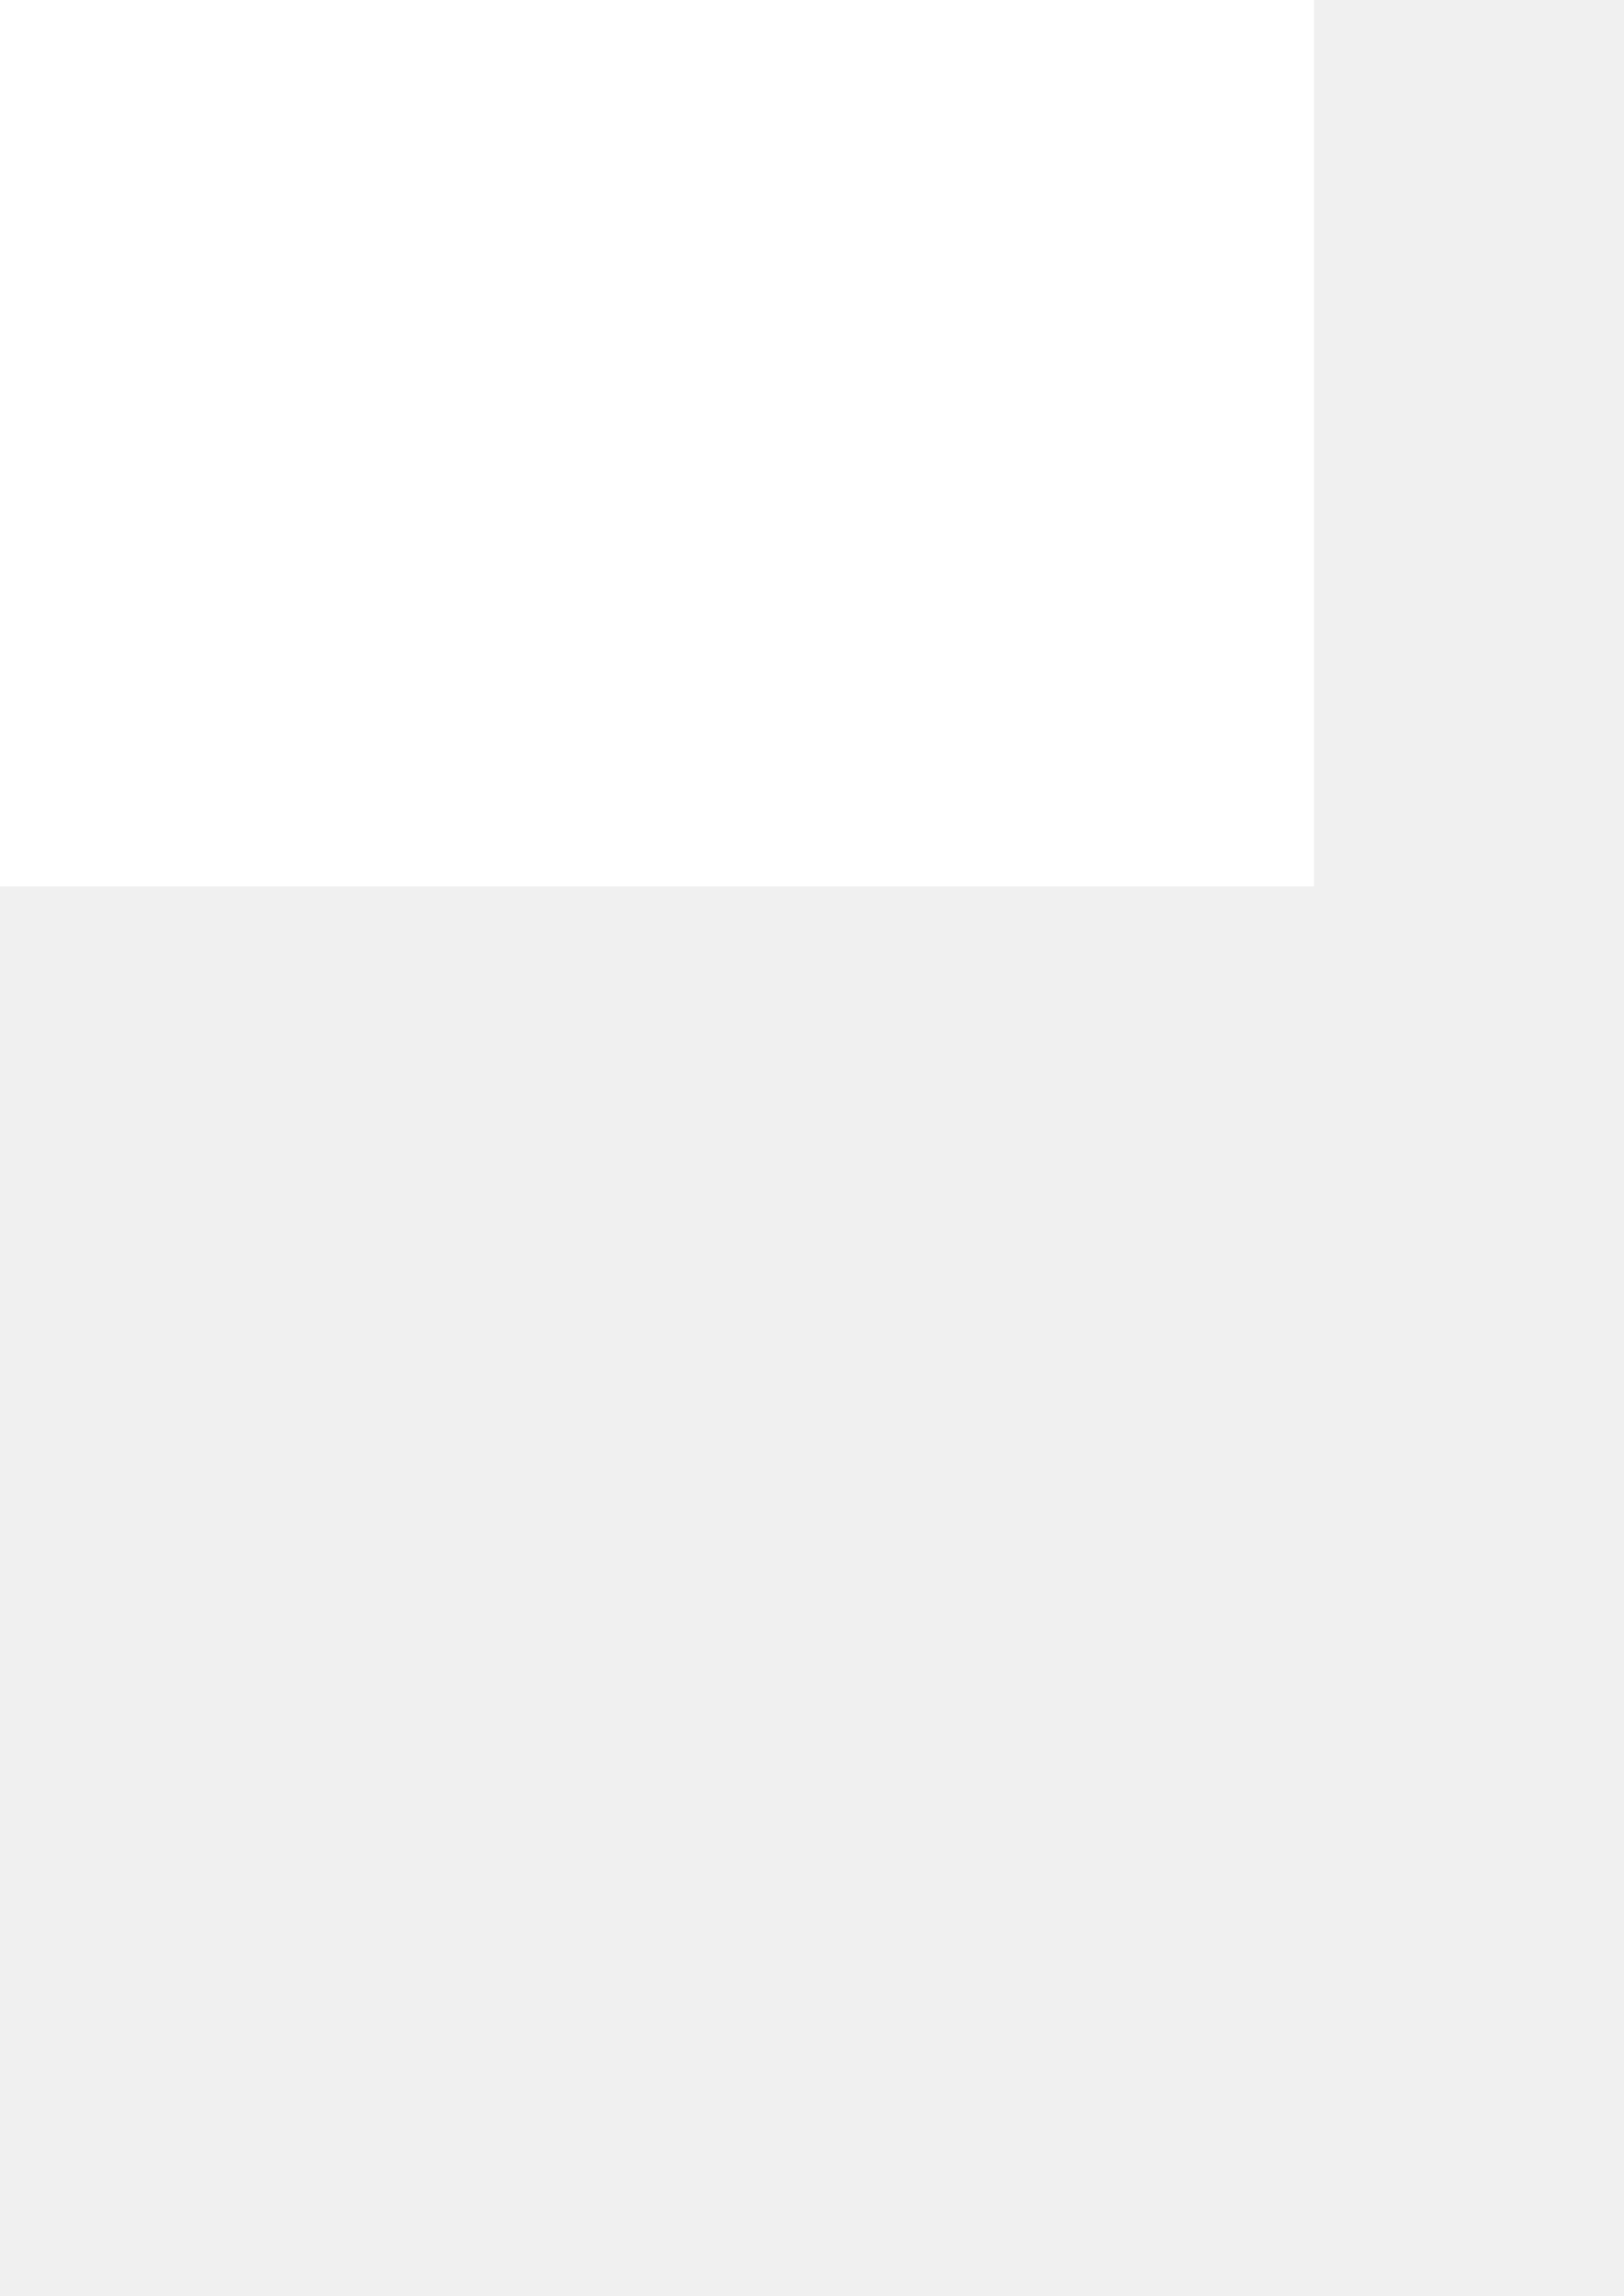
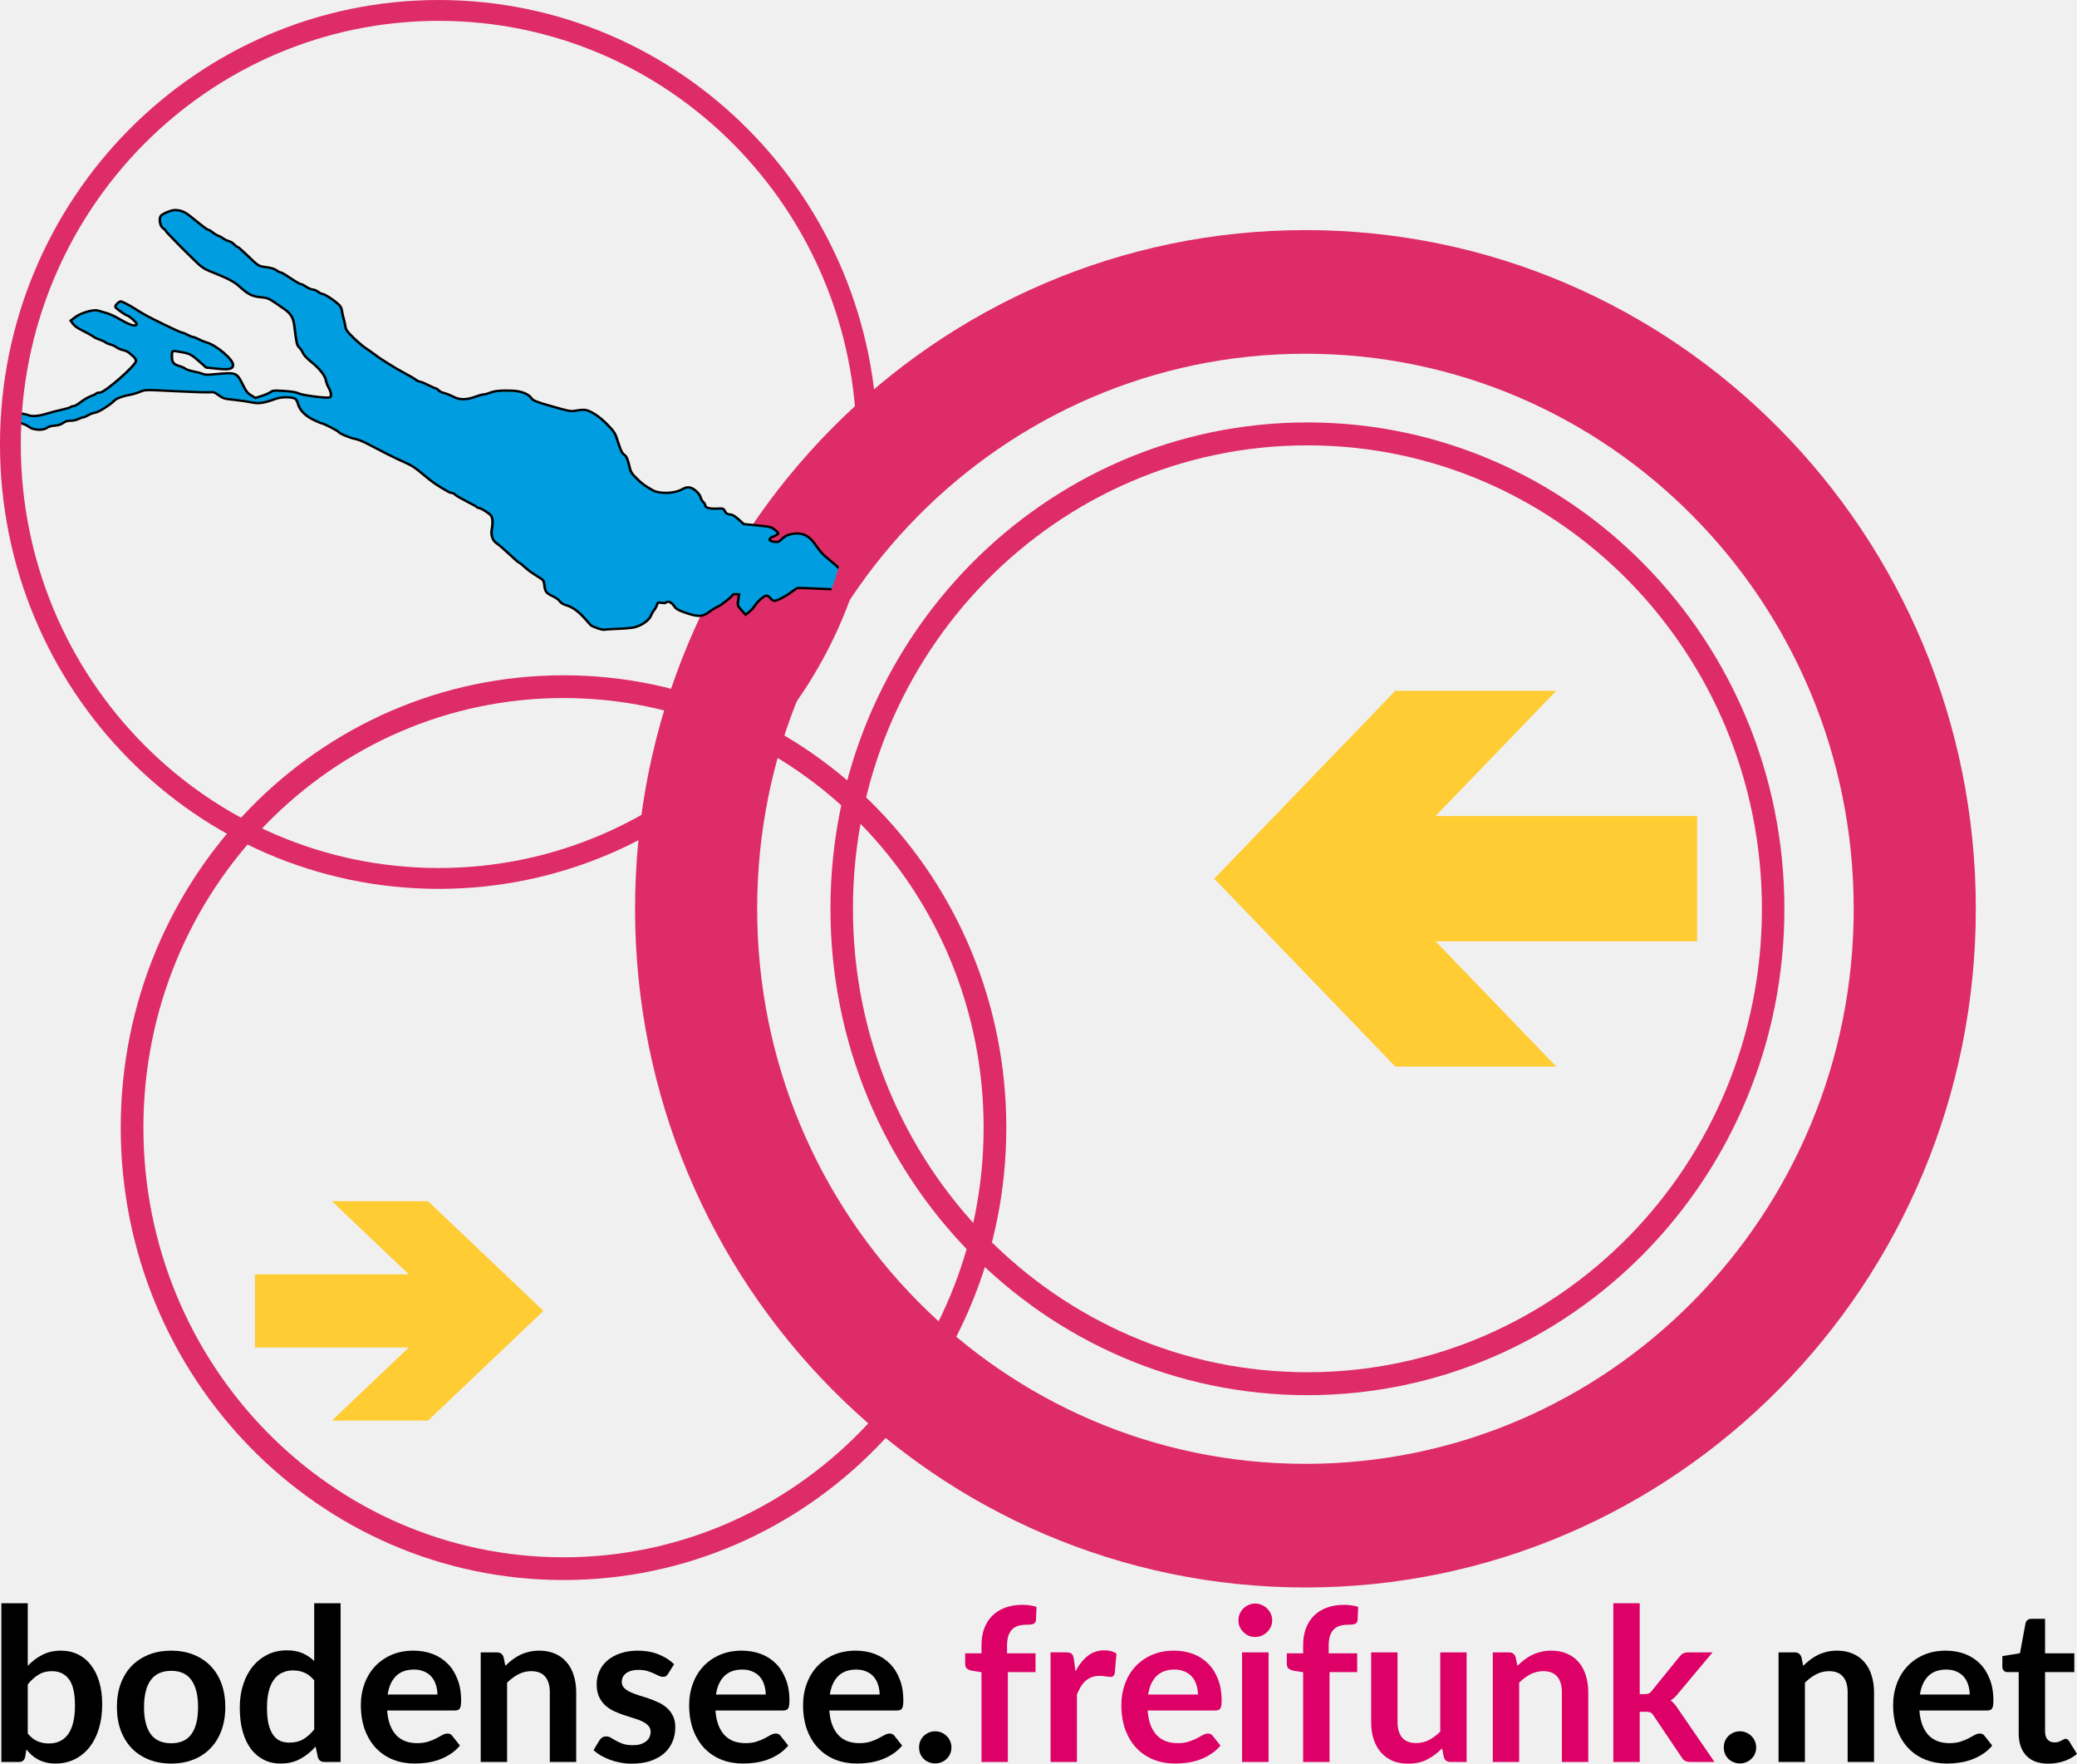
- <svg xmlns="http://www.w3.org/2000/svg" width="210mm" height="297mm" viewBox="0 0 744.094 1052.362" id="svg3407" version="1.1">
+ <svg xmlns="http://www.w3.org/2000/svg" width="240.13mm" height="203.879mm" viewBox="0 0 850.855 722.404" id="svg3407" version="1.1">
  <defs id="defs3409" />
-   <g id="layer1">
-     <g id="g4" transform="matrix(5.436975,0,0,5.450216,-322.1429,-492.9949)">
-       <rect style="fill:#ffffff;fill-opacity:1;stroke:none" x="0" y="0" width="170" height="165" id="rect6" />
-     </g>
+   <g id="layer1" transform="translate(2402.182,-148.0737)">
    <g id="g8" transform="matrix(5.436975,0,0,5.450216,-2453.572,181.2908)">
      <ellipse style="fill:none;stroke:#de2c68;stroke-width:1.709;stroke-miterlimit:4;stroke-dasharray:none;stroke-opacity:1" cx="51.911" cy="78.654" stroke-miterlimit="4" id="circle10" rx="32.508" ry="33.143" />
      <circle style="fill:none;stroke:#de2c68;stroke-width:5.812;stroke-miterlimit:4;stroke-dasharray:none;stroke-opacity:1" cx="74" cy="44" r="29" transform="matrix(1.583127,0,0,1.598644,-9.33971,-8.136019)" stroke-miterlimit="4" id="circle14" />
      <g id="layer2" transform="matrix(0.0787574,0.0035823,-0.00318599,0.07191048,-2.166977,-6.319624)">
        <path id="path4165" d="m 744.2,622.648 c -3.017,-1.034 -5.852,-2.287 -6.302,-2.782 -0.448,-0.495 -3.299,-3.662 -6.333,-7.037 -6.437,-7.163 -12.098,-11.117 -18.225,-12.732 -2.752,-0.718 -5.041,-2.151 -6.149,-3.826 -0.973,-1.469 -4.19,-3.736 -7.157,-5.037 -6.054,-2.656 -7.308,-4.363 -8.255,-11.217 -0.594,-4.292 -1.131,-5.054 -5.399,-7.666 -7.629,-4.666 -11.383,-7.381 -15.101,-10.923 -1.92,-1.828 -3.89,-3.324 -4.381,-3.324 -0.487,0 -4.795,-3.712 -9.569,-8.251 -4.775,-4.537 -10.401,-9.364 -12.504,-10.726 -4.606,-2.982 -6.475,-8.454 -5.44,-15.922 0.38,-2.725 0.37,-6.808 0,-9.072 -0.604,-3.524 -1.482,-4.631 -6.129,-7.691 -2.986,-1.966 -6.164,-3.575 -7.065,-3.575 -0.905,0 -1.875,-0.388 -2.166,-0.844 -0.292,-0.476 -4.907,-3.006 -10.257,-5.641 -5.349,-2.634 -10.3,-5.474 -10.998,-6.309 -0.701,-0.835 -2.027,-1.527 -2.95,-1.536 -0.925,-0.008 -2.693,-0.582 -3.931,-1.279 -9.785,-5.484 -14.575,-8.637 -20.194,-13.286 -13.979,-11.564 -14.294,-11.763 -28.072,-17.677 -4.674,-2.007 -21.694,-10.367 -30.414,-14.94 -4.253,-2.23 -9.82,-4.339 -12.372,-4.686 -4.738,-0.651 -14.954,-4.776 -16.011,-6.472 -0.75,-1.208 -14.628,-8.134 -16.293,-8.134 -0.691,0 -4.496,-1.547 -8.449,-3.437 -7.837,-3.746 -13.372,-9.449 -15.06,-15.518 -0.535,-1.914 -1.68,-4.186 -2.551,-5.049 -2.38,-2.361 -13.185,-2.036 -18.961,0.567 -11.465,5.174 -16.104,6.163 -22.963,4.898 -3.531,-0.654 -11.06,-1.477 -16.731,-1.836 -9.551,-0.607 -10.649,-0.905 -14.948,-4.04 -4.071,-2.972 -5.145,-3.301 -8.763,-2.695 -2.268,0.376 -17.115,0.617 -32.992,0.52 -28.718,-0.164 -28.892,-0.154 -33.512,2.305 -2.554,1.36 -7.064,3.049 -10.021,3.753 -6.07,1.445 -12.273,4.336 -14.045,6.546 -3.665,4.569 -14.664,12.973 -17.723,13.543 -1.897,0.359 -4.959,1.747 -6.804,3.096 -1.844,1.351 -3.948,2.455 -4.674,2.455 -0.73,0 -2.841,0.913 -4.696,2.042 -1.857,1.124 -5.081,2.045 -7.163,2.046 -2.581,0.003 -4.813,0.854 -7.007,2.691 -2.119,1.77 -4.878,2.863 -8.069,3.197 -2.936,0.311 -5.798,1.365 -7.253,2.68 -3.435,3.11 -12.986,3.078 -17.001,-0.096 -1.573,-1.226 -4.181,-2.518 -5.797,-2.871 -1.616,-0.359 -3.719,-1.496 -4.673,-2.544 -0.99,-1.083 -3.895,-2.198 -6.757,-2.587 -6.212,-0.844 -8.572,-3.087 -5.6,-5.314 1.574,-1.181 3.797,-1.378 10.007,-0.884 4.393,0.349 9.178,1.079 10.635,1.627 4.584,1.73 9.976,1.097 18.496,-2.171 4.536,-1.741 11.192,-3.993 14.793,-5.008 3.6,-1.014 7.057,-2.35 7.681,-2.971 0.623,-0.616 1.9,-1.125 2.833,-1.125 0.935,0 3.974,-2.101 6.753,-4.666 2.78,-2.567 6.975,-5.521 9.322,-6.565 2.348,-1.044 4.579,-2.396 4.958,-3.005 0.38,-0.607 1.914,-1.108 3.409,-1.108 4.53,0 33.245,-30.009 33.245,-34.742 0,-1.23 -1.209,-3.238 -2.686,-4.461 -1.478,-1.223 -3.502,-2.966 -4.498,-3.874 -0.997,-0.905 -3.591,-1.981 -5.765,-2.386 -2.174,-0.405 -5.044,-1.587 -6.375,-2.626 -1.334,-1.041 -3.91,-2.205 -5.726,-2.587 -1.816,-0.386 -3.998,-1.277 -4.849,-1.988 -0.857,-0.713 -3.402,-1.87 -5.67,-2.576 -2.269,-0.703 -4.766,-1.801 -5.551,-2.431 -1.475,-1.183 -6.72,-4.039 -14.242,-7.753 -2.381,-1.176 -5.324,-3.522 -6.539,-5.214 l -2.208,-3.078 4.475,-4.043 c 4.866,-4.395 16.649,-8.838 20.754,-7.825 12.385,3.056 13.332,3.43 24.961,9.862 8.024,4.437 12.887,5.285 12.887,2.247 0,-1.563 -7.846,-8.356 -9.653,-8.356 -0.925,0 -9.553,-5.981 -10.822,-7.5 -0.925,-1.098 -0.701,-2.026 0.964,-4.119 1.178,-1.486 2.736,-2.702 3.46,-2.702 1.412,0 9.103,3.873 13.749,6.922 6.801,4.463 15.879,9.254 28.601,15.092 2.835,1.301 7.713,3.554 10.841,5.008 3.126,1.453 6.26,2.643 6.961,2.643 0.701,0 3.009,0.924 5.125,2.046 2.116,1.124 4.557,2.046 5.424,2.046 0.866,0 3.241,0.886 5.272,1.964 2.032,1.081 5.653,2.488 8.047,3.128 9.478,2.532 25.858,16.515 25.858,22.073 0,4.383 -3.375,5.435 -15.082,4.693 l -10.444,-0.664 -5.2,-4.603 c -9.227,-8.169 -10.965,-9.132 -18.395,-10.198 -10.113,-1.45 -9.644,-1.62 -9.644,3.501 0,6.987 1.553,9.365 7.079,10.844 2.627,0.703 5.526,1.912 6.439,2.688 0.915,0.779 4.394,1.848 7.733,2.387 3.338,0.539 7.335,1.496 8.882,2.13 1.594,0.654 4.498,0.857 6.702,0.471 2.14,-0.376 7.852,-1.185 12.696,-1.807 12.153,-1.559 13.665,-0.751 19.152,10.278 3.458,6.947 5.047,9.008 8.546,11.078 l 4.297,2.543 5.889,-2.333 c 3.239,-1.282 6.972,-3.275 8.296,-4.429 2.148,-1.871 3.574,-2.068 13.206,-1.836 7.622,0.184 11.768,0.76 14.088,1.957 3.225,1.662 26.379,3.755 29.323,2.65 2.038,-0.769 1.507,-5.337 -1.15,-9.893 -1.341,-2.3 -2.746,-5.863 -3.121,-7.918 -0.886,-4.814 -7,-12.4 -15.093,-18.709 -3.638,-2.835 -7.007,-6.439 -7.815,-8.357 -0.789,-1.854 -2.513,-4.428 -3.848,-5.719 -2.415,-2.335 -2.714,-3.529 -5.733,-22.909 -1.229,-7.888 -3.826,-12.123 -10.088,-16.446 -16.071,-11.097 -15.484,-10.812 -23.323,-11.318 -8.05,-0.519 -11.905,-2.371 -19.783,-9.503 -5.493,-4.972 -11.409,-8.202 -23.196,-12.663 -5.387,-2.039 -10.31,-4.044 -10.938,-4.455 -0.633,-0.411 -2.485,-1.652 -4.125,-2.757 -3.411,-2.299 -35.447,-34.431 -35.453,-35.559 0,-0.408 -1.114,-1.465 -2.472,-2.348 -2.905,-1.889 -4.509,-9.387 -2.718,-12.707 0.613,-1.137 3.666,-3.265 6.784,-4.728 4.571,-2.145 6.512,-2.526 10.025,-1.965 5.017,0.8 7.103,1.998 15.907,9.129 9.557,7.742 12.38,9.782 13.536,9.782 0.574,0 2.358,1.088 3.96,2.417 1.603,1.329 4.075,2.774 5.492,3.209 1.416,0.436 3.643,1.618 4.945,2.627 1.303,1.009 3.68,2.12 5.283,2.47 1.603,0.349 3.983,1.762 5.287,3.139 1.303,1.377 2.811,2.504 3.352,2.504 0.545,0 4.288,3.181 8.327,7.069 12.787,12.31 12.307,12.004 19.943,12.712 4.542,0.42 7.928,1.359 9.764,2.706 1.547,1.134 3.386,2.062 4.086,2.062 0.701,0 2.925,1.082 4.939,2.404 9.897,6.493 13.927,8.848 15.137,8.848 0.73,0 3.032,1.151 5.122,2.557 2.089,1.406 4.936,2.557 6.328,2.557 1.39,0 3.707,0.92 5.149,2.046 1.443,1.125 3.311,2.046 4.154,2.046 2.003,0 9.724,4.73 14.761,9.044 2.847,2.438 4.156,4.489 4.567,7.16 0.321,2.058 1.223,5.814 2.012,8.346 0.789,2.532 1.731,6.371 2.094,8.532 0.526,3.132 2.193,5.413 8.224,11.251 4.161,4.028 9.583,8.607 12.05,10.175 2.467,1.568 6.573,4.437 9.126,6.375 2.551,1.938 6.261,4.468 8.246,5.622 1.985,1.154 5.697,3.45 8.248,5.103 2.552,1.652 8.351,4.919 12.887,7.26 4.536,2.34 9.354,5.116 10.707,6.167 1.351,1.052 3.208,1.913 4.124,1.916 0.915,0.002 4.449,1.381 7.851,3.064 3.401,1.684 6.693,3.062 7.314,3.065 0.623,0.002 1.928,0.875 2.904,1.948 0.975,1.07 3.442,2.256 5.484,2.635 2.04,0.376 5.979,1.869 8.753,3.308 6.198,3.216 12.806,2.863 21.425,-1.141 3.119,-1.449 6.502,-2.639 7.515,-2.645 1.015,-0.005 3.567,-0.866 5.671,-1.922 4.583,-2.289 10.58,-3.247 21.107,-3.369 8.772,-0.096 16.084,2.554 18.938,6.877 1.625,2.461 5.017,3.76 19.452,7.454 18.005,4.605 18.861,4.729 23.764,3.427 2.541,-0.673 5.957,-1.226 7.592,-1.226 5.367,0 14.605,5.762 22.774,14.204 7.35,7.596 7.909,8.515 11.205,18.432 2.427,7.302 4.175,10.896 5.821,11.965 2.63,1.711 3.839,4.312 6.047,13.01 1.278,5.041 2.439,6.847 7.55,11.764 5.459,5.252 7.673,6.859 15.485,11.247 6.531,3.668 20.44,2.637 27.561,-2.043 3.771,-2.478 5.408,-2.977 8.119,-2.471 3.946,0.728 9.521,6.04 10.503,9.997 0.37,1.506 1.565,3.533 2.649,4.506 1.083,0.971 1.969,2.371 1.969,3.109 0,2.56 4.206,3.731 10.943,3.045 6.033,-0.611 6.572,-0.485 7.72,1.667 1.592,2.998 2.904,3.824 6.104,3.844 1.635,0 4.498,1.744 7.717,4.676 l 5.118,4.662 13.057,0.758 c 12.101,0.709 13.332,0.974 16.823,3.615 2.072,1.567 3.592,3.382 3.38,4.036 -0.214,0.651 -2.124,2.008 -4.246,3.014 -5.173,2.452 -4.756,5.203 0.866,5.66 3.6,0.291 4.415,-0.096 7.286,-3.49 2.111,-2.496 4.812,-4.287 7.794,-5.172 10.588,-3.142 17.674,-0.185 24.873,10.386 2.679,3.933 6.491,8.534 8.471,10.221 1.98,1.687 6.629,5.6 10.331,8.696 7.064,5.902 8.829,8.998 8.829,15.479 0,2.893 -0.798,4.8 -3.016,7.263 l -3.015,3.341 -17.863,0 c -9.823,0 -18.46,0.136 -19.194,0.262 -0.73,0.116 -3.516,2.215 -6.186,4.663 -5.33,4.886 -13.386,9.871 -15.952,9.871 -0.905,0 -2.552,-1.151 -3.667,-2.557 -1.115,-1.407 -2.804,-2.557 -3.752,-2.557 -2.144,0 -8.395,6.465 -10.881,11.252 -1.022,1.97 -3.327,4.962 -5.123,6.649 l -3.263,3.069 -4.093,-4.603 c -3.975,-4.471 -4.076,-4.774 -3.548,-10.486 l 0.545,-5.881 -3.076,0 c -1.693,0 -3.077,0.398 -3.077,0.884 0,1.531 -10.288,11.329 -13.724,13.067 -1.809,0.913 -5.217,3.417 -7.576,5.557 -6.677,6.057 -10.898,6.346 -24.58,1.686 -5.861,-1.996 -7.685,-3.161 -9.709,-6.201 -2.432,-3.65 -6.361,-5.059 -7.777,-2.786 -0.331,0.534 -2.185,0.699 -4.131,0.388 -3.234,-0.514 -3.6,-0.321 -4.256,2.369 -0.399,1.616 -1.513,4.089 -2.484,5.496 -0.973,1.407 -2.33,4.269 -3.012,6.361 -1.719,5.256 -9.827,11.537 -16.866,13.064 -2.956,0.64 -9.783,1.538 -15.17,1.994 -5.387,0.456 -10.49,1.103 -11.34,1.439 -0.857,0.34 -4.016,-0.243 -7.032,-1.274 z" style="fill:#009ee0;fill-opacity:1;stroke:#000000;stroke-width:2.43;stroke-miterlimit:4;stroke-dasharray:none;stroke-opacity:1" />
      </g>
      <circle style="fill:none;stroke:#de2c68;stroke-width:1.062;stroke-miterlimit:4;stroke-dasharray:none;stroke-opacity:1" cx="74" cy="44" r="22" transform="matrix(1.595048,0,0,1.622325,-10.07214,-9.177818)" stroke-miterlimit="4" id="circle12" />
-       <polygon style="fill:#ffcc33;fill-opacity:1" points="31,44 26,44 30,48 22,48 22,52 30,52 26,56 31,56 37,50 " transform="matrix(1.449367,0,0,1.373799,-3.225662,23.7354)" id="polygon16" />
-       <polygon style="fill:#ffcc33;fill-opacity:1" points="81,59 75,53 88,53 88,47 75,47 81,41 73,41 64,50 73,59 " transform="matrix(1.51596,0,0,1.568926,3.917859,-18.50448)" id="polygon18" />
+       <polygon style="fill:#ffcc33;fill-opacity:1" points="26,56 31,56 37,50 31,44 26,44 30,48 22,48 22,52 30,52 " transform="matrix(1.449367,0,0,1.373799,-3.225662,23.7354)" id="polygon16" />
+       <polygon style="fill:#ffcc33;fill-opacity:1" points="73,41 64,50 73,59 81,59 75,53 88,53 88,47 75,47 81,41 " transform="matrix(1.51596,0,0,1.568926,3.917859,-18.50448)" id="polygon18" />
      <ellipse ry="32.617" rx="32.272" style="fill:none;stroke:#de2c68;stroke-width:1.567;stroke-miterlimit:4;stroke-dasharray:none;stroke-opacity:1" cx="42.507" cy="27.306" stroke-miterlimit="4" id="circle12-5" />
    </g>
    <g style="font-style:normal;font-weight:normal;font-size:40px;line-height:125%;font-family:sans-serif;letter-spacing:0px;word-spacing:0px;fill:#000000;fill-opacity:1;stroke:none;stroke-width:1px;stroke-linecap:butt;stroke-linejoin:miter;stroke-opacity:1" id="text3490">
      <path d="m -2390.812,858.141 q 1.837,2.231 3.981,3.15 2.188,0.919 4.594,0.919 2.494,0 4.463,-0.875 2.013,-0.919 3.413,-2.8 1.4,-1.925 2.144,-4.856 0.744,-2.975 0.744,-7.088 0,-7.394 -2.45,-10.675 -2.45,-3.325 -7.044,-3.325 -3.106,0 -5.425,1.444 -2.319,1.4 -4.419,3.981 l 0,20.125 z m 0,-27.738 q 2.712,-2.844 5.994,-4.506 3.325,-1.706 7.569,-1.706 3.894,0 7,1.531 3.15,1.531 5.338,4.419 2.231,2.844 3.413,6.912 1.181,4.069 1.181,9.144 0,5.469 -1.356,9.931 -1.356,4.463 -3.894,7.656 -2.494,3.15 -6.037,4.9 -3.544,1.75 -7.875,1.75 -2.1,0 -3.806,-0.438 -1.706,-0.394 -3.15,-1.137 -1.444,-0.744 -2.669,-1.794 -1.181,-1.094 -2.275,-2.406 l -0.481,3.019 q -0.263,1.137 -0.919,1.619 -0.613,0.481 -1.706,0.481 l -7.131,0 0,-65.013 10.806,0 0,25.637 z" style="font-style:normal;font-variant:normal;font-weight:bold;font-stretch:normal;font-size:87.5px;font-family:Lato;-inkscape-font-specification:'Lato Bold'" id="path4155" />
      <path d="m -2332.024,824.191 q 4.987,0 9.056,1.619 4.112,1.619 7,4.594 2.931,2.975 4.506,7.263 1.575,4.287 1.575,9.581 0,5.338 -1.575,9.625 -1.575,4.287 -4.506,7.306 -2.888,3.019 -7,4.638 -4.069,1.619 -9.056,1.619 -5.031,0 -9.144,-1.619 -4.112,-1.619 -7.044,-4.638 -2.888,-3.019 -4.506,-7.306 -1.575,-4.287 -1.575,-9.625 0,-5.294 1.575,-9.581 1.619,-4.287 4.506,-7.263 2.931,-2.975 7.044,-4.594 4.112,-1.619 9.144,-1.619 z m 0,37.931 q 5.6,0 8.269,-3.763 2.712,-3.763 2.712,-11.025 0,-7.263 -2.712,-11.069 -2.669,-3.806 -8.269,-3.806 -5.688,0 -8.444,3.85 -2.712,3.806 -2.712,11.025 0,7.219 2.712,11.025 2.756,3.763 8.444,3.763 z" style="font-style:normal;font-variant:normal;font-weight:bold;font-stretch:normal;font-size:87.5px;font-family:Lato;-inkscape-font-specification:'Lato Bold'" id="path4157" />
      <path d="m -2273.467,836.353 q -1.837,-2.231 -4.025,-3.15 -2.144,-0.919 -4.638,-0.919 -2.45,0 -4.419,0.919 -1.969,0.919 -3.369,2.8 -1.4,1.837 -2.144,4.725 -0.744,2.844 -0.744,6.737 0,3.938 0.613,6.694 0.656,2.712 1.837,4.463 1.181,1.706 2.888,2.494 1.706,0.744 3.806,0.744 3.369,0 5.731,-1.4 2.362,-1.4 4.463,-3.981 l 0,-20.125 z m 10.806,-31.587 0,65.013 -6.606,0 q -2.144,0 -2.712,-1.969 l -0.919,-4.331 q -2.712,3.106 -6.256,5.031 -3.5,1.925 -8.181,1.925 -3.675,0 -6.737,-1.531 -3.062,-1.531 -5.294,-4.419 -2.188,-2.931 -3.413,-7.219 -1.181,-4.287 -1.181,-9.8 0,-4.987 1.356,-9.275 1.356,-4.287 3.894,-7.438 2.538,-3.15 6.081,-4.9 3.544,-1.794 7.963,-1.794 3.763,0 6.431,1.181 2.669,1.181 4.769,3.194 l 0,-23.669 10.806,0 z" style="font-style:normal;font-variant:normal;font-weight:bold;font-stretch:normal;font-size:87.5px;font-family:Lato;-inkscape-font-specification:'Lato Bold'" id="path4159" />
      <path d="m -2222.992,842.172 q 0,-2.1 -0.613,-3.938 -0.569,-1.881 -1.75,-3.281 -1.181,-1.4 -3.019,-2.188 -1.794,-0.831 -4.2,-0.831 -4.681,0 -7.394,2.669 -2.669,2.669 -3.413,7.569 l 20.387,0 z m -20.606,6.519 q 0.263,3.456 1.225,5.994 0.963,2.494 2.538,4.156 1.575,1.619 3.719,2.45 2.188,0.787 4.812,0.787 2.625,0 4.506,-0.613 1.925,-0.613 3.325,-1.356 1.444,-0.744 2.494,-1.356 1.094,-0.613 2.1,-0.613 1.356,0 2.013,1.006 l 3.106,3.938 q -1.794,2.1 -4.025,3.544 -2.231,1.4 -4.681,2.275 -2.406,0.831 -4.944,1.181 -2.494,0.35 -4.856,0.35 -4.681,0 -8.706,-1.531 -4.025,-1.575 -7,-4.594 -2.975,-3.062 -4.681,-7.525 -1.706,-4.506 -1.706,-10.412 0,-4.594 1.488,-8.619 1.488,-4.069 4.244,-7.044 2.8,-3.019 6.781,-4.769 4.025,-1.75 9.056,-1.75 4.244,0 7.831,1.356 3.587,1.356 6.169,3.981 2.581,2.581 4.025,6.388 1.488,3.763 1.488,8.619 0,2.45 -0.525,3.325 -0.525,0.831 -2.013,0.831 l -27.781,0 z" style="font-style:normal;font-variant:normal;font-weight:bold;font-stretch:normal;font-size:87.5px;font-family:Lato;-inkscape-font-specification:'Lato Bold'" id="path4161" />
      <path d="m -2195.149,830.403 q 1.356,-1.356 2.844,-2.494 1.531,-1.181 3.194,-1.969 1.706,-0.831 3.631,-1.269 1.925,-0.481 4.2,-0.481 3.675,0 6.519,1.269 2.844,1.225 4.725,3.5 1.925,2.231 2.888,5.381 1.006,3.106 1.006,6.869 l 0,28.569 -10.806,0 0,-28.569 q 0,-4.112 -1.881,-6.344 -1.881,-2.275 -5.731,-2.275 -2.8,0 -5.25,1.269 -2.45,1.269 -4.638,3.456 l 0,32.462 -10.806,0 0,-44.888 6.606,0 q 2.1,0 2.756,1.969 l 0.744,3.544 z" style="font-style:normal;font-variant:normal;font-weight:bold;font-stretch:normal;font-size:87.5px;font-family:Lato;-inkscape-font-specification:'Lato Bold'" id="path4163" />
      <path d="m -2128.478,833.641 q -0.438,0.7 -0.919,1.006 -0.481,0.263 -1.225,0.263 -0.787,0 -1.706,-0.438 -0.875,-0.438 -2.056,-0.963 -1.181,-0.569 -2.712,-1.006 -1.488,-0.438 -3.544,-0.438 -3.194,0 -5.031,1.356 -1.794,1.356 -1.794,3.544 0,1.444 0.919,2.45 0.963,0.963 2.494,1.706 1.575,0.744 3.544,1.356 1.969,0.569 3.981,1.269 2.056,0.7 4.025,1.619 1.969,0.875 3.5,2.275 1.575,1.356 2.494,3.281 0.963,1.925 0.963,4.638 0,3.237 -1.181,5.994 -1.137,2.712 -3.413,4.725 -2.275,1.969 -5.644,3.106 -3.325,1.094 -7.7,1.094 -2.319,0 -4.55,-0.438 -2.188,-0.394 -4.244,-1.137 -2.013,-0.744 -3.763,-1.75 -1.706,-1.006 -3.019,-2.188 l 2.494,-4.112 q 0.481,-0.744 1.137,-1.137 0.656,-0.394 1.663,-0.394 1.006,0 1.881,0.569 0.919,0.569 2.1,1.225 1.181,0.656 2.756,1.225 1.619,0.569 4.069,0.569 1.925,0 3.281,-0.438 1.4,-0.481 2.275,-1.225 0.919,-0.744 1.312,-1.706 0.438,-1.006 0.438,-2.056 0,-1.575 -0.963,-2.581 -0.919,-1.006 -2.494,-1.75 -1.531,-0.744 -3.544,-1.312 -1.969,-0.613 -4.069,-1.312 -2.056,-0.7 -4.069,-1.619 -1.969,-0.963 -3.544,-2.406 -1.531,-1.444 -2.494,-3.544 -0.919,-2.1 -0.919,-5.075 0,-2.756 1.094,-5.25 1.094,-2.494 3.194,-4.331 2.144,-1.881 5.294,-2.975 3.194,-1.137 7.35,-1.137 4.638,0 8.444,1.531 3.806,1.531 6.344,4.025 l -2.45,3.894 z" style="font-style:normal;font-variant:normal;font-weight:bold;font-stretch:normal;font-size:87.5px;font-family:Lato;-inkscape-font-specification:'Lato Bold'" id="path4166" />
      <path d="m -2088.495,842.172 q 0,-2.1 -0.613,-3.938 -0.569,-1.881 -1.75,-3.281 -1.181,-1.4 -3.019,-2.188 -1.794,-0.831 -4.2,-0.831 -4.681,0 -7.394,2.669 -2.669,2.669 -3.413,7.569 l 20.387,0 z m -20.606,6.519 q 0.263,3.456 1.225,5.994 0.963,2.494 2.538,4.156 1.575,1.619 3.719,2.45 2.188,0.787 4.812,0.787 2.625,0 4.506,-0.613 1.925,-0.613 3.325,-1.356 1.444,-0.744 2.494,-1.356 1.094,-0.613 2.1,-0.613 1.356,0 2.013,1.006 l 3.106,3.938 q -1.794,2.1 -4.025,3.544 -2.231,1.4 -4.681,2.275 -2.406,0.831 -4.944,1.181 -2.494,0.35 -4.856,0.35 -4.681,0 -8.706,-1.531 -4.025,-1.575 -7,-4.594 -2.975,-3.062 -4.681,-7.525 -1.706,-4.506 -1.706,-10.412 0,-4.594 1.488,-8.619 1.488,-4.069 4.244,-7.044 2.8,-3.019 6.781,-4.769 4.025,-1.75 9.056,-1.75 4.244,0 7.831,1.356 3.587,1.356 6.169,3.981 2.581,2.581 4.025,6.388 1.488,3.763 1.488,8.619 0,2.45 -0.525,3.325 -0.525,0.831 -2.013,0.831 l -27.781,0 z" style="font-style:normal;font-variant:normal;font-weight:bold;font-stretch:normal;font-size:87.5px;font-family:Lato;-inkscape-font-specification:'Lato Bold'" id="path4168" />
      <path d="m -2041.84,842.172 q 0,-2.1 -0.613,-3.938 -0.569,-1.881 -1.75,-3.281 -1.181,-1.4 -3.019,-2.188 -1.794,-0.831 -4.2,-0.831 -4.681,0 -7.394,2.669 -2.669,2.669 -3.413,7.569 l 20.387,0 z m -20.606,6.519 q 0.263,3.456 1.225,5.994 0.963,2.494 2.538,4.156 1.575,1.619 3.719,2.45 2.188,0.787 4.812,0.787 2.625,0 4.506,-0.613 1.925,-0.613 3.325,-1.356 1.444,-0.744 2.494,-1.356 1.094,-0.613 2.1,-0.613 1.356,0 2.013,1.006 l 3.106,3.938 q -1.794,2.1 -4.025,3.544 -2.231,1.4 -4.681,2.275 -2.406,0.831 -4.944,1.181 -2.494,0.35 -4.856,0.35 -4.681,0 -8.706,-1.531 -4.025,-1.575 -7,-4.594 -2.975,-3.062 -4.681,-7.525 -1.706,-4.506 -1.706,-10.412 0,-4.594 1.488,-8.619 1.488,-4.069 4.244,-7.044 2.8,-3.019 6.781,-4.769 4.025,-1.75 9.056,-1.75 4.244,0 7.831,1.356 3.587,1.356 6.169,3.981 2.581,2.581 4.025,6.388 1.488,3.763 1.488,8.619 0,2.45 -0.525,3.325 -0.525,0.831 -2.013,0.831 l -27.781,0 z" style="font-style:normal;font-variant:normal;font-weight:bold;font-stretch:normal;font-size:87.5px;font-family:Lato;-inkscape-font-specification:'Lato Bold'" id="path4170" />
      <path d="m -2025.678,863.828 q 0,-1.356 0.481,-2.581 0.525,-1.225 1.4,-2.1 0.875,-0.875 2.1,-1.4 1.225,-0.525 2.625,-0.525 1.4,0 2.581,0.525 1.225,0.525 2.1,1.4 0.919,0.875 1.444,2.1 0.525,1.225 0.525,2.581 0,1.4 -0.525,2.625 -0.525,1.181 -1.444,2.056 -0.875,0.875 -2.1,1.356 -1.181,0.525 -2.581,0.525 -1.4,0 -2.625,-0.525 -1.225,-0.481 -2.1,-1.356 -0.875,-0.875 -1.4,-2.056 -0.481,-1.225 -0.481,-2.625 z" style="font-style:normal;font-variant:normal;font-weight:bold;font-stretch:normal;font-size:87.5px;font-family:Lato;-inkscape-font-specification:'Lato Bold'" id="path4172" />
      <path d="m -2000.104,869.778 0,-36.75 -3.894,-0.613 q -1.269,-0.263 -2.056,-0.875 -0.744,-0.656 -0.744,-1.837 l 0,-4.419 6.694,0 0,-3.325 q 0,-3.85 1.137,-6.912 1.181,-3.062 3.325,-5.206 2.188,-2.144 5.294,-3.281 3.106,-1.137 7,-1.137 3.106,0 5.775,0.831 l -0.219,5.425 q -0.044,0.613 -0.35,1.006 -0.306,0.35 -0.831,0.569 -0.481,0.175 -1.137,0.263 -0.656,0.044 -1.4,0.044 -1.925,0 -3.456,0.438 -1.488,0.394 -2.538,1.444 -1.05,1.006 -1.619,2.712 -0.525,1.663 -0.525,4.156 l 0,2.975 11.681,0 0,7.7 -11.331,0 0,36.794 -10.806,0 z" style="font-style:normal;font-variant:normal;font-weight:bold;font-stretch:normal;font-size:87.5px;font-family:Lato;-inkscape-font-specification:'Lato Bold';fill:#dc0067;fill-opacity:1" id="path4174" />
      <path d="m -1961.614,832.678 q 2.1,-4.025 4.987,-6.3 2.888,-2.319 6.825,-2.319 3.106,0 4.987,1.356 l -0.7,8.094 q -0.219,0.787 -0.656,1.137 -0.394,0.306 -1.094,0.306 -0.656,0 -1.969,-0.219 -1.269,-0.219 -2.494,-0.219 -1.794,0 -3.194,0.525 -1.4,0.525 -2.538,1.531 -1.094,0.963 -1.969,2.362 -0.831,1.4 -1.575,3.194 l 0,27.65 -10.806,0 0,-44.888 6.344,0 q 1.663,0 2.319,0.613 0.656,0.569 0.875,2.1 l 0.656,5.075 z" style="font-style:normal;font-variant:normal;font-weight:bold;font-stretch:normal;font-size:87.5px;font-family:Lato;-inkscape-font-specification:'Lato Bold';fill:#dc0067;fill-opacity:1" id="path4176" />
      <path d="m -1911.444,842.172 q 0,-2.1 -0.613,-3.938 -0.569,-1.881 -1.75,-3.281 -1.181,-1.4 -3.019,-2.188 -1.794,-0.831 -4.2,-0.831 -4.681,0 -7.394,2.669 -2.669,2.669 -3.413,7.569 l 20.387,0 z m -20.606,6.519 q 0.263,3.456 1.225,5.994 0.963,2.494 2.538,4.156 1.575,1.619 3.719,2.45 2.188,0.787 4.812,0.787 2.625,0 4.506,-0.613 1.925,-0.613 3.325,-1.356 1.444,-0.744 2.494,-1.356 1.094,-0.613 2.1,-0.613 1.356,0 2.013,1.006 l 3.106,3.938 q -1.794,2.1 -4.025,3.544 -2.231,1.4 -4.681,2.275 -2.406,0.831 -4.944,1.181 -2.494,0.35 -4.856,0.35 -4.681,0 -8.706,-1.531 -4.025,-1.575 -7,-4.594 -2.975,-3.062 -4.681,-7.525 -1.706,-4.506 -1.706,-10.412 0,-4.594 1.488,-8.619 1.488,-4.069 4.244,-7.044 2.8,-3.019 6.781,-4.769 4.025,-1.75 9.056,-1.75 4.244,0 7.831,1.356 3.587,1.356 6.169,3.981 2.581,2.581 4.025,6.388 1.488,3.763 1.488,8.619 0,2.45 -0.525,3.325 -0.525,0.831 -2.013,0.831 l -27.781,0 z" style="font-style:normal;font-variant:normal;font-weight:bold;font-stretch:normal;font-size:87.5px;font-family:Lato;-inkscape-font-specification:'Lato Bold';fill:#dc0067;fill-opacity:1" id="path4178" />
      <path d="m -1882.508,824.891 0,44.888 -10.85,0 0,-44.888 10.85,0 z m 1.488,-13.081 q 0,1.4 -0.569,2.625 -0.569,1.225 -1.531,2.144 -0.919,0.919 -2.188,1.488 -1.269,0.525 -2.712,0.525 -1.4,0 -2.669,-0.525 -1.225,-0.569 -2.144,-1.488 -0.919,-0.919 -1.488,-2.144 -0.525,-1.225 -0.525,-2.625 0,-1.444 0.525,-2.712 0.569,-1.269 1.488,-2.188 0.919,-0.919 2.144,-1.444 1.269,-0.569 2.669,-0.569 1.444,0 2.712,0.569 1.269,0.525 2.188,1.444 0.963,0.919 1.531,2.188 0.569,1.269 0.569,2.712 z" style="font-style:normal;font-variant:normal;font-weight:bold;font-stretch:normal;font-size:87.5px;font-family:Lato;-inkscape-font-specification:'Lato Bold';fill:#dc0067;fill-opacity:1" id="path4180" />
      <path d="m -1868.341,869.778 0,-36.75 -3.894,-0.613 q -1.269,-0.263 -2.056,-0.875 -0.744,-0.656 -0.744,-1.837 l 0,-4.419 6.694,0 0,-3.325 q 0,-3.85 1.137,-6.912 1.181,-3.062 3.325,-5.206 2.188,-2.144 5.294,-3.281 3.106,-1.137 7,-1.137 3.106,0 5.775,0.831 l -0.219,5.425 q -0.044,0.613 -0.35,1.006 -0.306,0.35 -0.831,0.569 -0.481,0.175 -1.137,0.263 -0.656,0.044 -1.4,0.044 -1.925,0 -3.456,0.438 -1.488,0.394 -2.538,1.444 -1.05,1.006 -1.619,2.712 -0.525,1.663 -0.525,4.156 l 0,2.975 11.681,0 0,7.7 -11.331,0 0,36.794 -10.806,0 z" style="font-style:normal;font-variant:normal;font-weight:bold;font-stretch:normal;font-size:87.5px;font-family:Lato;-inkscape-font-specification:'Lato Bold';fill:#dc0067;fill-opacity:1" id="path4182" />
      <path d="m -1801.371,824.891 0,44.888 -6.606,0 q -2.144,0 -2.712,-1.969 l -0.744,-3.587 q -2.756,2.8 -6.081,4.55 -3.325,1.706 -7.831,1.706 -3.675,0 -6.519,-1.225 -2.8,-1.269 -4.725,-3.544 -1.925,-2.275 -2.931,-5.381 -0.963,-3.15 -0.963,-6.912 l 0,-28.525 10.806,0 0,28.525 q 0,4.112 1.881,6.388 1.925,2.231 5.731,2.231 2.8,0 5.25,-1.225 2.45,-1.269 4.638,-3.456 l 0,-32.462 10.806,0 z" style="font-style:normal;font-variant:normal;font-weight:bold;font-stretch:normal;font-size:87.5px;font-family:Lato;-inkscape-font-specification:'Lato Bold';fill:#dc0067;fill-opacity:1" id="path4184" />
      <path d="m -1780.55,830.403 q 1.356,-1.356 2.844,-2.494 1.531,-1.181 3.194,-1.969 1.706,-0.831 3.631,-1.269 1.925,-0.481 4.2,-0.481 3.675,0 6.519,1.269 2.844,1.225 4.725,3.5 1.925,2.231 2.888,5.381 1.006,3.106 1.006,6.869 l 0,28.569 -10.806,0 0,-28.569 q 0,-4.112 -1.881,-6.344 -1.881,-2.275 -5.731,-2.275 -2.8,0 -5.25,1.269 -2.45,1.269 -4.638,3.456 l 0,32.462 -10.806,0 0,-44.888 6.606,0 q 2.1,0 2.756,1.969 l 0.744,3.544 z" style="font-style:normal;font-variant:normal;font-weight:bold;font-stretch:normal;font-size:87.5px;font-family:Lato;-inkscape-font-specification:'Lato Bold';fill:#dc0067;fill-opacity:1" id="path4186" />
      <path d="m -1730.46,804.766 0,37.231 2.013,0 q 1.094,0 1.706,-0.263 0.656,-0.306 1.312,-1.181 l 11.156,-13.781 q 0.7,-0.919 1.531,-1.4 0.875,-0.481 2.231,-0.481 l 9.887,0 -13.956,16.669 q -1.488,1.969 -3.237,3.019 0.919,0.656 1.619,1.531 0.744,0.875 1.4,1.881 l 14.963,21.788 -9.756,0 q -1.269,0 -2.188,-0.394 -0.919,-0.438 -1.531,-1.531 l -11.463,-17.019 q -0.613,-1.006 -1.269,-1.312 -0.656,-0.306 -1.969,-0.306 l -2.45,0 0,20.562 -10.806,0 0,-65.013 10.806,0 z" style="font-style:normal;font-variant:normal;font-weight:bold;font-stretch:normal;font-size:87.5px;font-family:Lato;-inkscape-font-specification:'Lato Bold';fill:#dc0067;fill-opacity:1" id="path4188" />
      <path d="m -1696.015,863.828 q 0,-1.356 0.481,-2.581 0.525,-1.225 1.4,-2.1 0.875,-0.875 2.1,-1.4 1.225,-0.525 2.625,-0.525 1.4,0 2.581,0.525 1.225,0.525 2.1,1.4 0.919,0.875 1.444,2.1 0.525,1.225 0.525,2.581 0,1.4 -0.525,2.625 -0.525,1.181 -1.444,2.056 -0.875,0.875 -2.1,1.356 -1.181,0.525 -2.581,0.525 -1.4,0 -2.625,-0.525 -1.225,-0.481 -2.1,-1.356 -0.875,-0.875 -1.4,-2.056 -0.481,-1.225 -0.481,-2.625 z" style="font-style:normal;font-variant:normal;font-weight:bold;font-stretch:normal;font-size:87.5px;font-family:Lato;-inkscape-font-specification:'Lato Bold'" id="path4190" />
      <path d="m -1663.484,830.403 q 1.356,-1.356 2.844,-2.494 1.531,-1.181 3.194,-1.969 1.706,-0.831 3.631,-1.269 1.925,-0.481 4.2,-0.481 3.675,0 6.519,1.269 2.844,1.225 4.725,3.5 1.925,2.231 2.888,5.381 1.006,3.106 1.006,6.869 l 0,28.569 -10.806,0 0,-28.569 q 0,-4.112 -1.881,-6.344 -1.881,-2.275 -5.731,-2.275 -2.8,0 -5.25,1.269 -2.45,1.269 -4.638,3.456 l 0,32.462 -10.806,0 0,-44.888 6.606,0 q 2.1,0 2.756,1.969 l 0.744,3.544 z" style="font-style:normal;font-variant:normal;font-weight:bold;font-stretch:normal;font-size:87.5px;font-family:Lato;-inkscape-font-specification:'Lato Bold'" id="path4192" />
      <path d="m -1595.282,842.172 q 0,-2.1 -0.613,-3.938 -0.569,-1.881 -1.75,-3.281 -1.181,-1.4 -3.019,-2.188 -1.794,-0.831 -4.2,-0.831 -4.681,0 -7.394,2.669 -2.669,2.669 -3.413,7.569 l 20.387,0 z m -20.606,6.519 q 0.263,3.456 1.225,5.994 0.963,2.494 2.538,4.156 1.575,1.619 3.719,2.45 2.188,0.787 4.812,0.787 2.625,0 4.506,-0.613 1.925,-0.613 3.325,-1.356 1.444,-0.744 2.494,-1.356 1.094,-0.613 2.1,-0.613 1.356,0 2.013,1.006 l 3.106,3.938 q -1.794,2.1 -4.025,3.544 -2.231,1.4 -4.681,2.275 -2.406,0.831 -4.944,1.181 -2.494,0.35 -4.856,0.35 -4.681,0 -8.706,-1.531 -4.025,-1.575 -7,-4.594 -2.975,-3.062 -4.681,-7.525 -1.706,-4.506 -1.706,-10.412 0,-4.594 1.488,-8.619 1.488,-4.069 4.244,-7.044 2.8,-3.019 6.781,-4.769 4.025,-1.75 9.056,-1.75 4.244,0 7.831,1.356 3.587,1.356 6.169,3.981 2.581,2.581 4.025,6.388 1.488,3.763 1.488,8.619 0,2.45 -0.525,3.325 -0.525,0.831 -2.013,0.831 l -27.781,0 z" style="font-style:normal;font-variant:normal;font-weight:bold;font-stretch:normal;font-size:87.5px;font-family:Lato;-inkscape-font-specification:'Lato Bold'" id="path4194" />
      <path d="m -1563.096,870.478 q -5.862,0 -9.012,-3.281 -3.106,-3.325 -3.106,-9.144 l 0,-25.069 -4.594,0 q -0.875,0 -1.488,-0.569 -0.613,-0.569 -0.613,-1.706 l 0,-4.287 7.219,-1.181 2.275,-12.25 q 0.219,-0.875 0.831,-1.356 0.613,-0.481 1.575,-0.481 l 5.6,0 0,14.131 11.988,0 0,7.7 -11.988,0 0,24.325 q 0,2.1 1.006,3.281 1.05,1.181 2.844,1.181 1.006,0 1.663,-0.219 0.7,-0.263 1.181,-0.525 0.525,-0.263 0.919,-0.481 0.394,-0.263 0.787,-0.263 0.481,0 0.787,0.263 0.306,0.219 0.656,0.7 l 3.237,5.25 q -2.362,1.969 -5.425,2.975 -3.062,1.006 -6.344,1.006 z" style="font-style:normal;font-variant:normal;font-weight:bold;font-stretch:normal;font-size:87.5px;font-family:Lato;-inkscape-font-specification:'Lato Bold'" id="path4196" />
    </g>
    <text xml:space="preserve" style="font-style:normal;font-weight:normal;font-size:40px;line-height:125%;font-family:sans-serif;letter-spacing:0px;word-spacing:0px;fill:#000000;fill-opacity:1;stroke:none;stroke-width:1px;stroke-linecap:butt;stroke-linejoin:miter;stroke-opacity:1" x="-2335.714" y="802.362" id="text3494">
      <tspan id="tspan3496" x="-2335.714" y="802.362" />
    </text>
  </g>
</svg>
